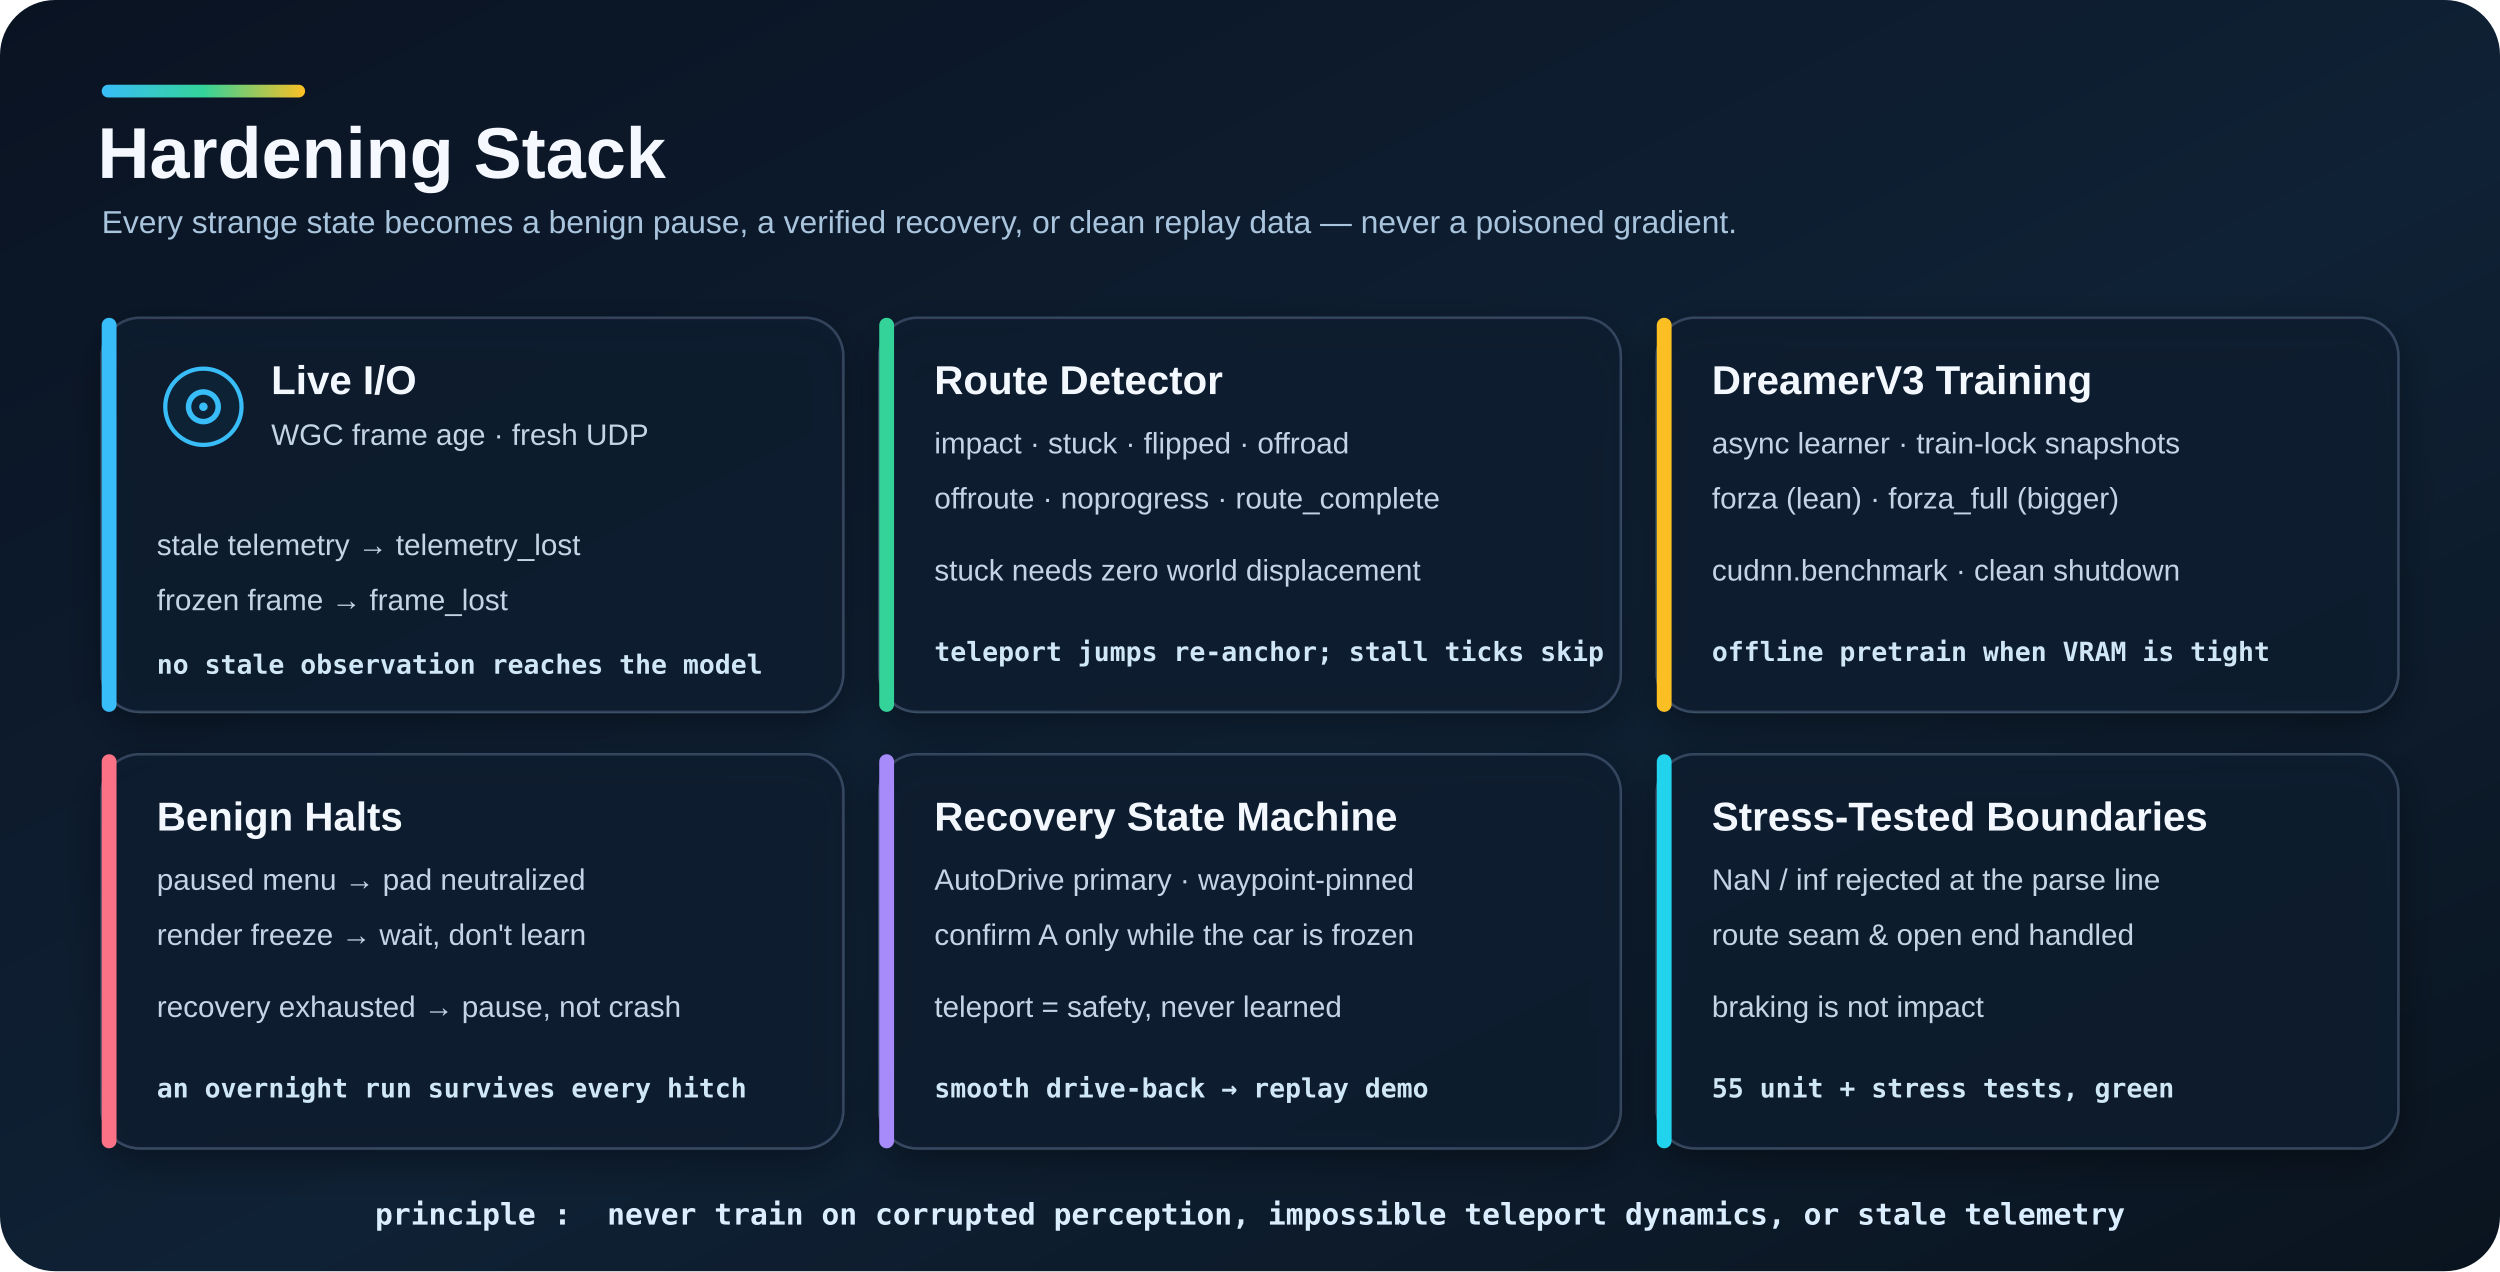
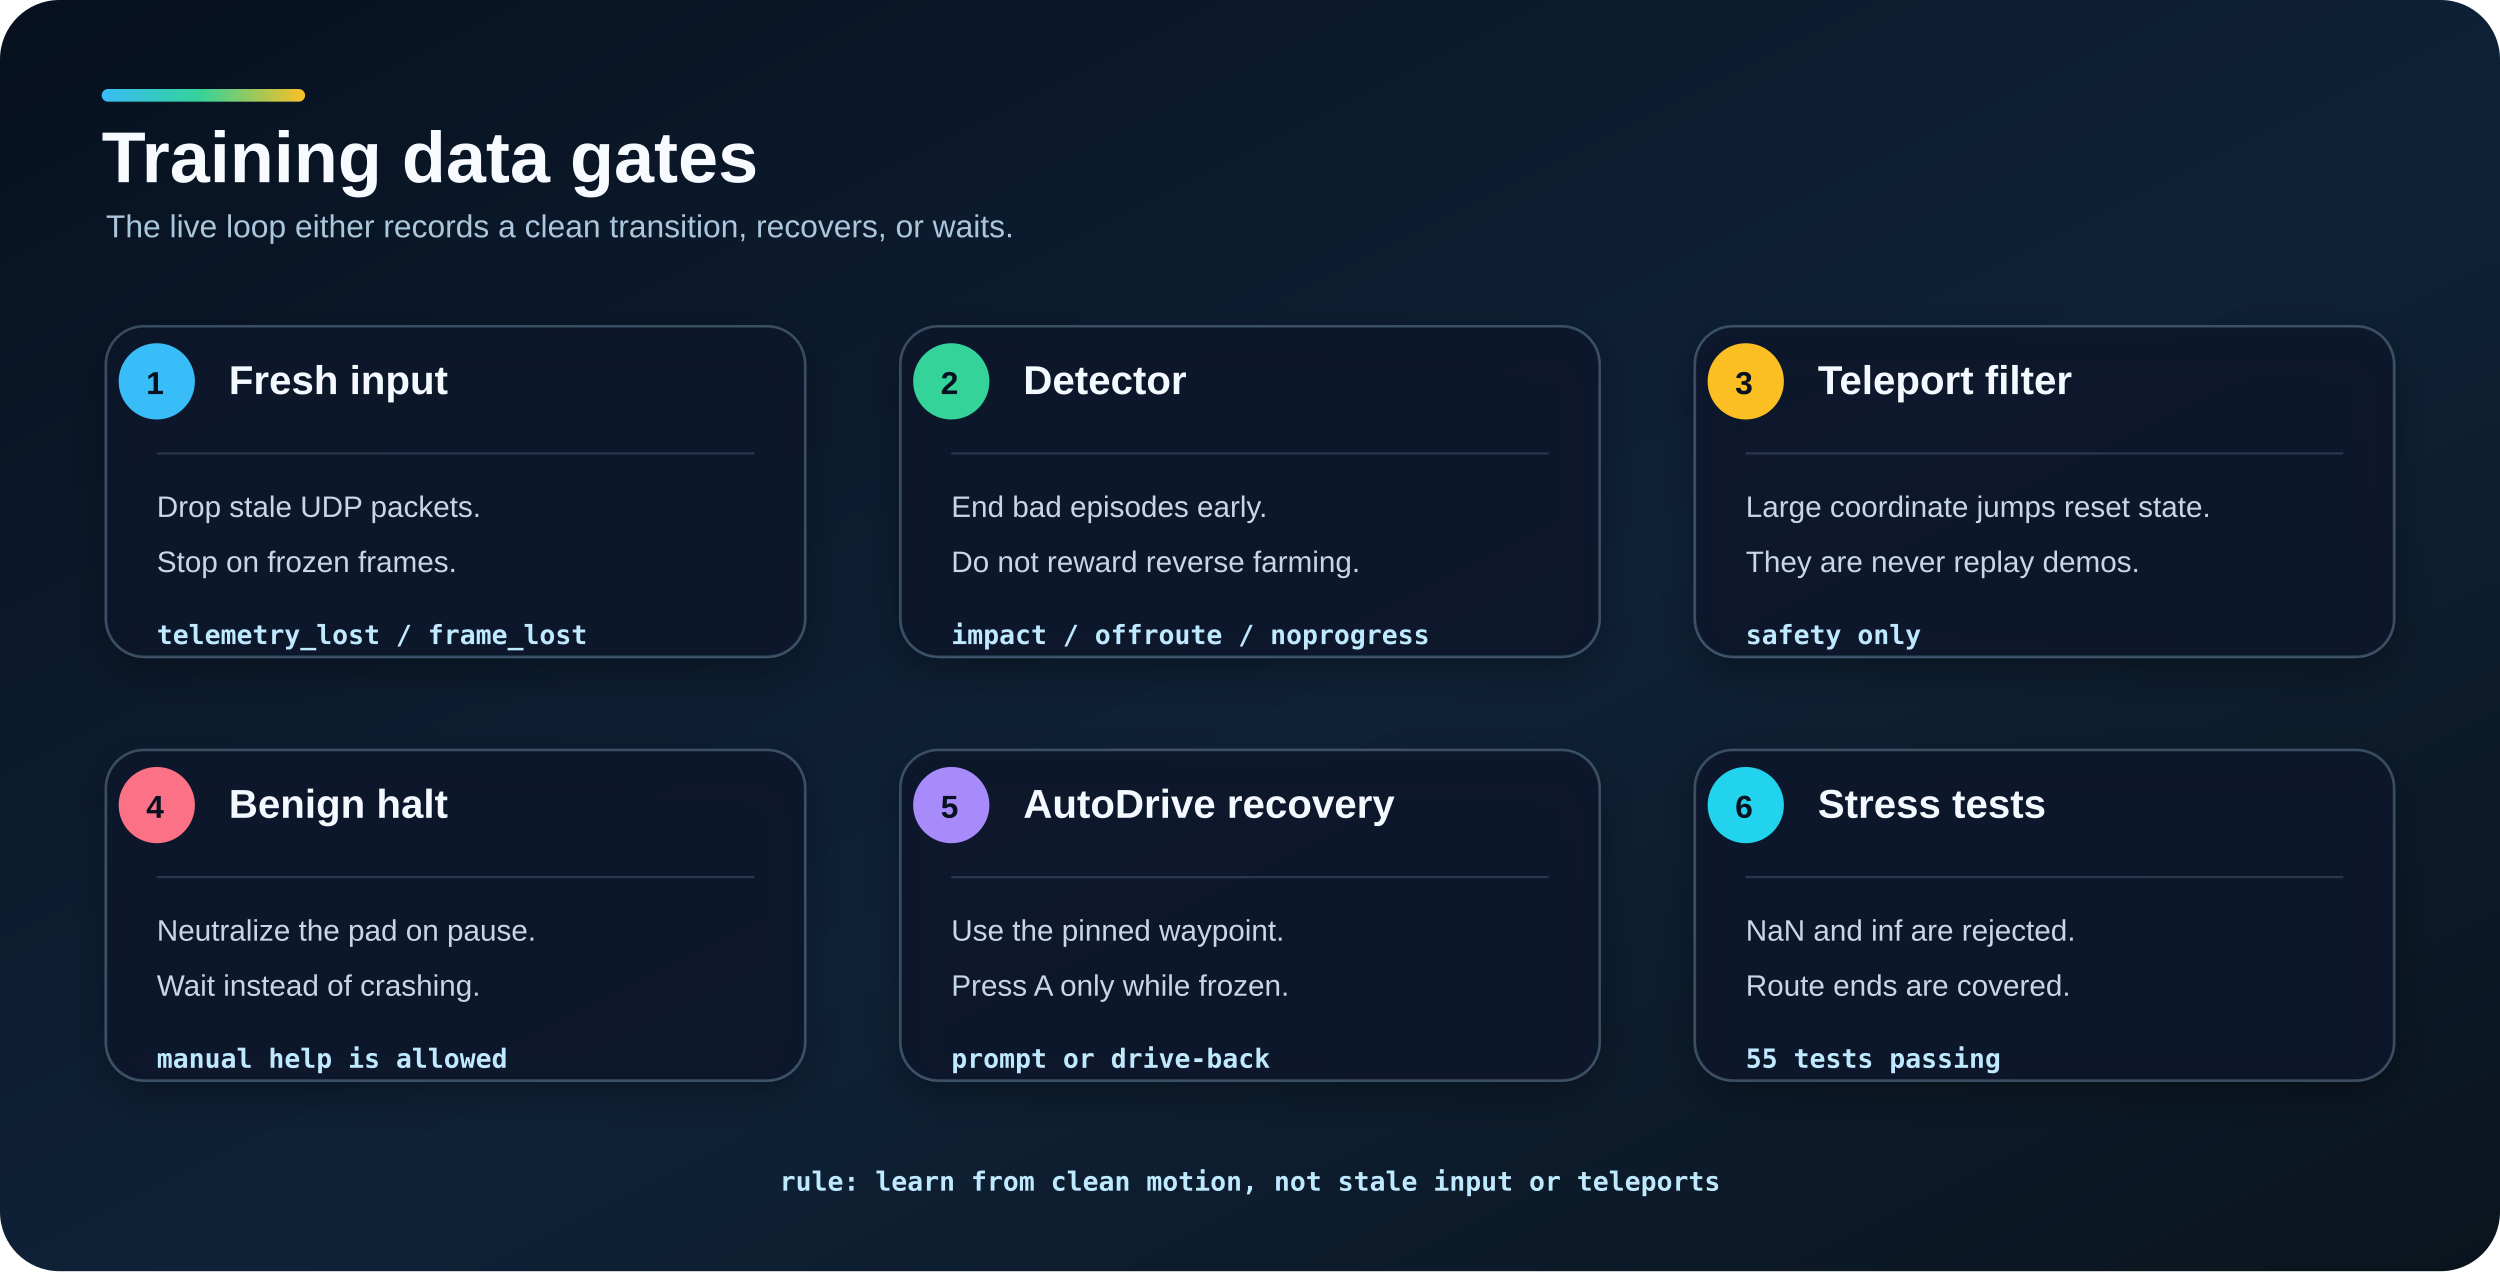
- <svg xmlns="http://www.w3.org/2000/svg" width="1180" height="600" viewBox="0 0 1180 600" role="img" aria-labelledby="t d">
+ <svg xmlns="http://www.w3.org/2000/svg" width="1180" height="600" viewBox="0 0 1180 600" role="img" aria-labelledby="title desc">
  <defs>
    <linearGradient id="bg" x1="0" y1="0" x2="1" y2="1">
-       <stop offset="0" stop-color="#0a1322" />
-       <stop offset=".55" stop-color="#0f2135" />
-       <stop offset="1" stop-color="#0a141f" />
+       <stop offset="0" stop-color="#07111f" />
+       <stop offset="0.55" stop-color="#0f2238" />
+       <stop offset="1" stop-color="#0a141d" />
    </linearGradient>
-     <linearGradient id="line" x1="0" y1="0" x2="1" y2="0">
+     <linearGradient id="accent" x1="0" y1="0" x2="1" y2="0">
      <stop offset="0" stop-color="#38bdf8" />
-       <stop offset=".5" stop-color="#34d399" />
+       <stop offset="0.48" stop-color="#34d399" />
      <stop offset="1" stop-color="#fbbf24" />
    </linearGradient>
-     <filter id="sh" x="-30%" y="-30%" width="160%" height="160%">
-       <feDropShadow dx="0" dy="6" stdDeviation="9" flood-color="#000" flood-opacity=".45" />
+     <filter id="shadow" x="-25%" y="-25%" width="150%" height="150%">
+       <feDropShadow dx="0" dy="7" stdDeviation="10" flood-color="#000000" flood-opacity="0.38" />
    </filter>
    <style>
-       .title{font:800 34px "Segoe UI",system-ui,Arial,sans-serif;fill:#f5f9ff}
-       .lede{font:500 15px "Segoe UI",Arial,sans-serif;fill:#a9c4dd}
-       .h{font:800 19px "Segoe UI",Arial,sans-serif;fill:#f3f8ff}
-       .t{font:500 14px "Segoe UI",Arial,sans-serif;fill:#c4d4e6}
-       .m{font:600 12.5px "Cascadia Mono",Consolas,monospace;fill:#cfe7f6}
-       .card{fill:rgba(16,28,47,.84);stroke:rgba(150,180,215,.26);stroke-width:1.2}
-       .foot{font:600 14px "Cascadia Mono",Consolas,monospace;fill:#dbeeff}
+       .title { font: 800 34px "Segoe UI", Arial, sans-serif; fill: #f7fbff; }
+       .lede { font: 500 15px "Segoe UI", Arial, sans-serif; fill: #acc7dd; }
+       .num { font: 800 15px "Segoe UI", Arial, sans-serif; fill: #07111f; }
+       .head { font: 760 19px "Segoe UI", Arial, sans-serif; fill: #f4f9ff; }
+       .text { font: 520 14px "Segoe UI", Arial, sans-serif; fill: #c6d7e8; }
+       .mono { font: 650 12.5px "Cascadia Mono", Consolas, monospace; fill: #bfe9ff; }
+       .card { fill: rgba(13, 25, 42, 0.84); stroke: rgba(160, 190, 220, 0.30); stroke-width: 1.2; }
+       .rule { stroke: rgba(160, 190, 220, 0.20); stroke-width: 1; }
    </style>
  </defs>
-   <rect width="1180" height="600" rx="26" fill="url(#bg)" />
-   <rect x="48" y="40" width="96" height="6" rx="3" fill="url(#line)" />
-   <text class="title" x="46" y="84">Hardening Stack</text>
-   <text class="lede" x="48" y="110">Every strange state becomes a benign pause, a verified recovery, or clean replay data — never a poisoned gradient.</text>
-   <g filter="url(#sh)">
-     <rect class="card" x="48" y="150" width="350" height="186" rx="18" />
+   <rect width="1180" height="600" rx="28" fill="url(#bg)" />
+   <rect x="48" y="42" width="96" height="6" rx="3" fill="url(#accent)" />
+   <text class="title" x="48" y="86">Training data gates</text>
+   <text class="lede" x="50" y="112">The live loop either records a clean transition, recovers, or waits.</text>
+   <g filter="url(#shadow)">
+     <rect class="card" x="50" y="154" width="330" height="156" rx="18" />
+     <rect class="card" x="425" y="154" width="330" height="156" rx="18" />
+     <rect class="card" x="800" y="154" width="330" height="156" rx="18" />
+     <rect class="card" x="50" y="354" width="330" height="156" rx="18" />
+     <rect class="card" x="425" y="354" width="330" height="156" rx="18" />
+     <rect class="card" x="800" y="354" width="330" height="156" rx="18" />
  </g>
-   <rect x="48" y="150" width="7" height="186" rx="3.5" fill="#38bdf8" />
-   <circle cx="96" cy="192" r="18" fill="#0e2236" stroke="#38bdf8" stroke-width="2" />
-   <circle cx="96" cy="192" r="7" fill="none" stroke="#38bdf8" stroke-width="2.6" />
-   <circle cx="96" cy="192" r="2" fill="#38bdf8" />
-   <text class="h" x="128" y="186">Live I/O</text>
-   <text class="t" x="128" y="210">WGC frame age · fresh UDP</text>
-   <text class="t" x="74" y="262">stale telemetry → telemetry_lost</text>
-   <text class="t" x="74" y="288">frozen frame → frame_lost</text>
-   <text class="m" x="74" y="318">no stale observation reaches the model</text>
-   <g filter="url(#sh)">
-     <rect class="card" x="415" y="150" width="350" height="186" rx="18" />
+   <g transform="translate(74 180)">
+     <circle cx="0" cy="0" r="18" fill="#38bdf8" />
+     <text class="num" x="-5" y="6">1</text>
+     <text class="head" x="34" y="6">Fresh input</text>
+     <line class="rule" x1="0" y1="34" x2="282" y2="34" />
+     <text class="text" x="0" y="64">Drop stale UDP packets.</text>
+     <text class="text" x="0" y="90">Stop on frozen frames.</text>
+     <text class="mono" x="0" y="124">telemetry_lost / frame_lost</text>
  </g>
-   <rect x="415" y="150" width="7" height="186" rx="3.5" fill="#34d399" />
-   <text class="h" x="441" y="186">Route Detector</text>
-   <text class="t" x="441" y="214">impact · stuck · flipped · offroad</text>
-   <text class="t" x="441" y="240">offroute · noprogress · route_complete</text>
-   <text class="t" x="441" y="274">stuck needs zero world displacement</text>
-   <text class="m" x="441" y="312">teleport jumps re-anchor; stall ticks skip</text>
-   <g filter="url(#sh)">
-     <rect class="card" x="782" y="150" width="350" height="186" rx="18" />
+   <g transform="translate(449 180)">
+     <circle cx="0" cy="0" r="18" fill="#34d399" />
+     <text class="num" x="-5" y="6">2</text>
+     <text class="head" x="34" y="6">Detector</text>
+     <line class="rule" x1="0" y1="34" x2="282" y2="34" />
+     <text class="text" x="0" y="64">End bad episodes early.</text>
+     <text class="text" x="0" y="90">Do not reward reverse farming.</text>
+     <text class="mono" x="0" y="124">impact / offroute / noprogress</text>
  </g>
-   <rect x="782" y="150" width="7" height="186" rx="3.5" fill="#fbbf24" />
-   <text class="h" x="808" y="186">DreamerV3 Training</text>
-   <text class="t" x="808" y="214">async learner · train-lock snapshots</text>
-   <text class="t" x="808" y="240">forza (lean) · forza_full (bigger)</text>
-   <text class="t" x="808" y="274">cudnn.benchmark · clean shutdown</text>
-   <text class="m" x="808" y="312">offline pretrain when VRAM is tight</text>
-   <g filter="url(#sh)">
-     <rect class="card" x="48" y="356" width="350" height="186" rx="18" />
+   <g transform="translate(824 180)">
+     <circle cx="0" cy="0" r="18" fill="#fbbf24" />
+     <text class="num" x="-5" y="6">3</text>
+     <text class="head" x="34" y="6">Teleport filter</text>
+     <line class="rule" x1="0" y1="34" x2="282" y2="34" />
+     <text class="text" x="0" y="64">Large coordinate jumps reset state.</text>
+     <text class="text" x="0" y="90">They are never replay demos.</text>
+     <text class="mono" x="0" y="124">safety only</text>
  </g>
-   <rect x="48" y="356" width="7" height="186" rx="3.5" fill="#fb7185" />
-   <text class="h" x="74" y="392">Benign Halts</text>
-   <text class="t" x="74" y="420">paused menu → pad neutralized</text>
-   <text class="t" x="74" y="446">render freeze → wait, don't learn</text>
-   <text class="t" x="74" y="480">recovery exhausted → pause, not crash</text>
-   <text class="m" x="74" y="518">an overnight run survives every hitch</text>
-   <g filter="url(#sh)">
-     <rect class="card" x="415" y="356" width="350" height="186" rx="18" />
+   <g transform="translate(74 380)">
+     <circle cx="0" cy="0" r="18" fill="#fb7185" />
+     <text class="num" x="-5" y="6">4</text>
+     <text class="head" x="34" y="6">Benign halt</text>
+     <line class="rule" x1="0" y1="34" x2="282" y2="34" />
+     <text class="text" x="0" y="64">Neutralize the pad on pause.</text>
+     <text class="text" x="0" y="90">Wait instead of crashing.</text>
+     <text class="mono" x="0" y="124">manual help is allowed</text>
  </g>
-   <rect x="415" y="356" width="7" height="186" rx="3.5" fill="#a78bfa" />
-   <text class="h" x="441" y="392">Recovery State Machine</text>
-   <text class="t" x="441" y="420">AutoDrive primary · waypoint-pinned</text>
-   <text class="t" x="441" y="446">confirm A only while the car is frozen</text>
-   <text class="t" x="441" y="480">teleport = safety, never learned</text>
-   <text class="m" x="441" y="518">smooth drive-back → replay demo</text>
-   <g filter="url(#sh)">
-     <rect class="card" x="782" y="356" width="350" height="186" rx="18" />
+   <g transform="translate(449 380)">
+     <circle cx="0" cy="0" r="18" fill="#a78bfa" />
+     <text class="num" x="-5" y="6">5</text>
+     <text class="head" x="34" y="6">AutoDrive recovery</text>
+     <line class="rule" x1="0" y1="34" x2="282" y2="34" />
+     <text class="text" x="0" y="64">Use the pinned waypoint.</text>
+     <text class="text" x="0" y="90">Press A only while frozen.</text>
+     <text class="mono" x="0" y="124">prompt or drive-back</text>
  </g>
-   <rect x="782" y="356" width="7" height="186" rx="3.5" fill="#22d3ee" />
-   <text class="h" x="808" y="392">Stress-Tested Boundaries</text>
-   <text class="t" x="808" y="420">NaN / inf rejected at the parse line</text>
-   <text class="t" x="808" y="446">route seam &amp; open end handled</text>
-   <text class="t" x="808" y="480">braking is not impact</text>
-   <text class="m" x="808" y="518">55 unit + stress tests, green</text>
-   <text class="foot" x="590" y="578" text-anchor="middle" fill="#8fb3d4">principle :  never train on corrupted perception, impossible teleport dynamics, or stale telemetry</text>
+   <g transform="translate(824 380)">
+     <circle cx="0" cy="0" r="18" fill="#22d3ee" />
+     <text class="num" x="-5" y="6">6</text>
+     <text class="head" x="34" y="6">Stress tests</text>
+     <line class="rule" x1="0" y1="34" x2="282" y2="34" />
+     <text class="text" x="0" y="64">NaN and inf are rejected.</text>
+     <text class="text" x="0" y="90">Route ends are covered.</text>
+     <text class="mono" x="0" y="124">55 tests passing</text>
+   </g>
+   <text class="mono" x="590" y="562" text-anchor="middle">rule: learn from clean motion, not stale input or teleports</text>
</svg>
